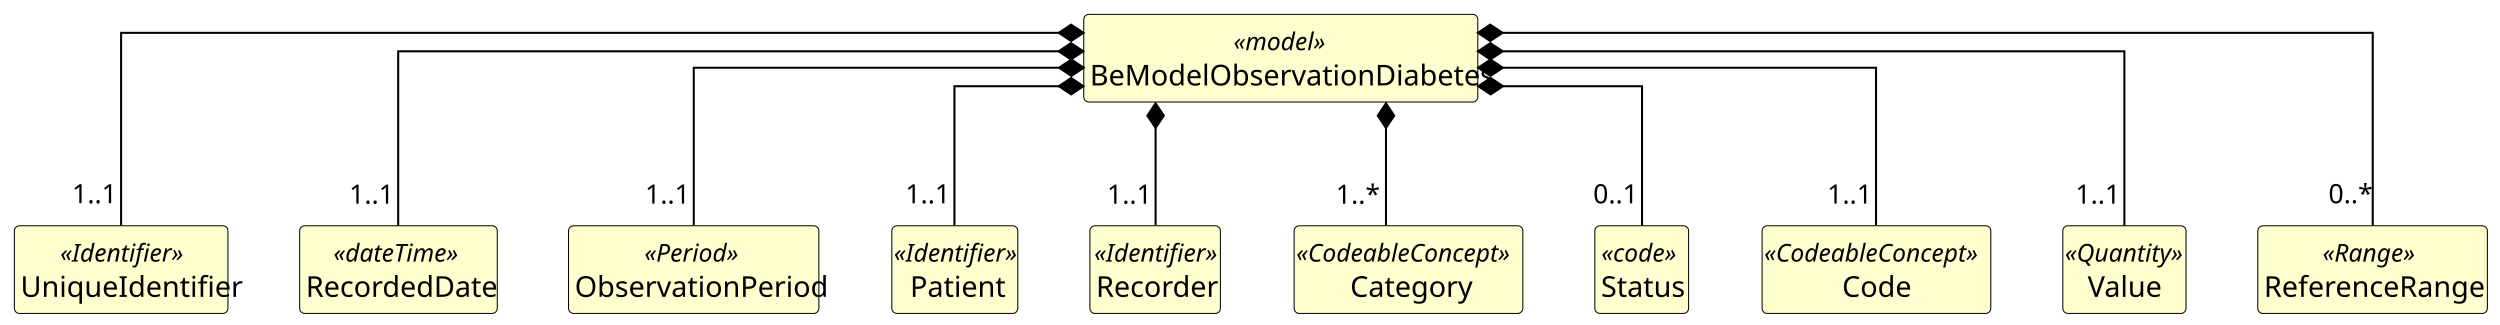
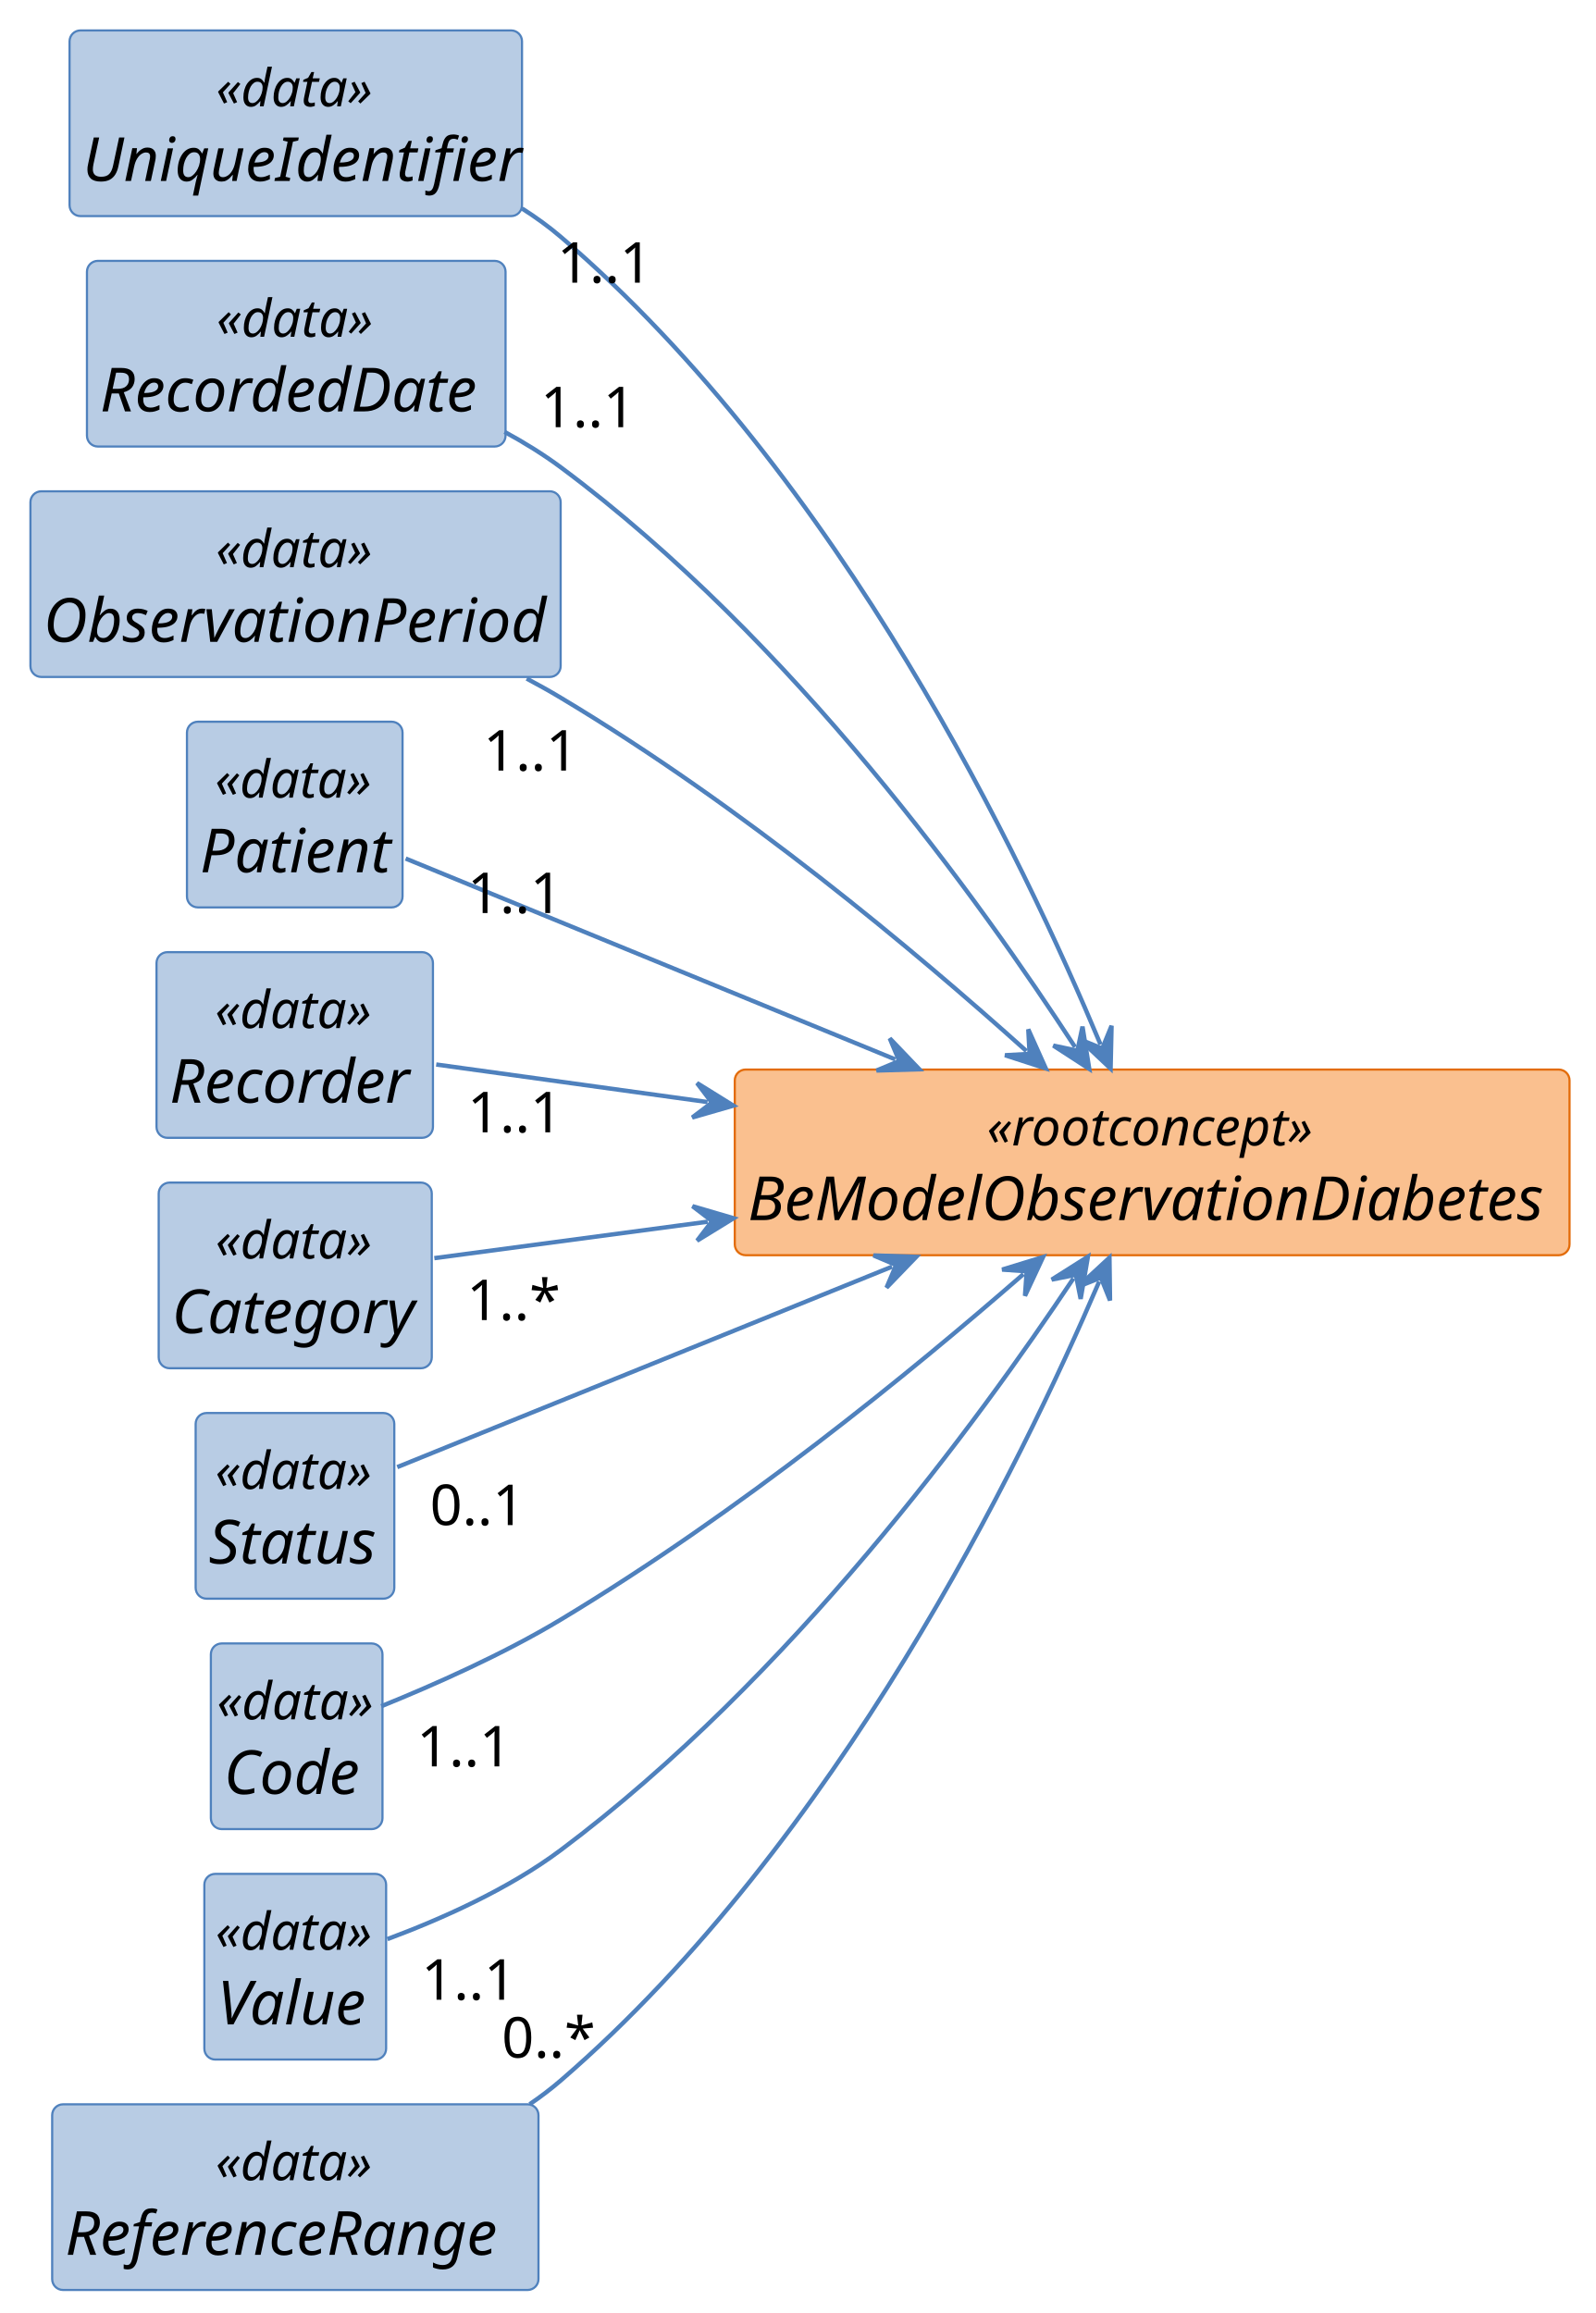
- <svg xmlns="http://www.w3.org/2000/svg" contentStyleType="text/css" data-diagram-type="CLASS" height="158px" preserveAspectRatio="none" style="width:1218px;height:158px;background:#FFFFFF;" version="1.1" viewBox="0 0 1218 158" width="1218px" zoomAndPan="magnify">
+ <svg xmlns="http://www.w3.org/2000/svg" contentStyleType="text/css" data-diagram-type="CLASS" height="532px" preserveAspectRatio="none" style="width:367px;height:532px;background:#FFFFFF;" version="1.1" viewBox="0 0 367 532" width="367px" zoomAndPan="magnify">
  <defs />
  <g>
-     <g class="entity" data-entity="BeModelObservationDiabetes" data-source-line="14" data-uid="ent0002" id="entity_BeModelObservationDiabetes">
-       <rect fill="#FEFECE" height="42.703" rx="2.5" ry="2.5" style="stroke:#000000;stroke-width:0.5;" width="191.992" x="528" y="7" />
-       <text fill="#000000" font-family="sans-serif" font-size="12" font-style="italic" lengthAdjust="spacing" textLength="46.031" x="600.981" y="24.457">«model»</text>
-       <text fill="#000000" font-family="sans-serif" font-size="14" lengthAdjust="spacing" textLength="185.992" x="531" y="41.627">BeModelObservationDiabetes</text>
+     <g class="entity" data-entity="BeModelObservationDiabetes" data-source-line="21" data-uid="ent0002" id="entity_BeModelObservationDiabetes">
+       <rect fill="#FAC08F" height="42.703" rx="2.5" ry="2.5" style="stroke:#E36C0A;stroke-width:0.5;" width="191.992" x="169" y="246" />
+       <text fill="#000000" font-family="sans-serif" font-size="12" font-style="italic" lengthAdjust="spacing" textLength="76.055" x="226.969" y="263.457">«rootconcept»</text>
+       <text fill="#000000" font-family="sans-serif" font-size="14" font-style="italic" lengthAdjust="spacing" textLength="185.992" x="172" y="280.627">BeModelObservationDiabetes</text>
    </g>
-     <g class="entity" data-entity="BeModelObservationDiabetes_UniqueIdentifier" data-source-line="17" data-uid="ent0003" id="entity_BeModelObservationDiabetes_UniqueIdentifier">
-       <rect fill="#FEFECE" height="42.703" rx="2.5" ry="2.5" style="stroke:#000000;stroke-width:0.5;" width="104.061" x="7" y="110" />
-       <text fill="#000000" font-family="sans-serif" font-size="12" font-style="italic" lengthAdjust="spacing" textLength="59.373" x="29.344" y="127.457">«Identifier»</text>
-       <text fill="#000000" font-family="sans-serif" font-size="14" lengthAdjust="spacing" textLength="98.061" x="10" y="144.627">UniqueIdentifier</text>
+     <g class="entity" data-entity="BeModelObservationDiabetes_UniqueIdentifier" data-source-line="24" data-uid="ent0003" id="entity_BeModelObservationDiabetes_UniqueIdentifier">
+       <rect fill="#B8CCE4" height="42.703" rx="2.5" ry="2.5" style="stroke:#4F81BD;stroke-width:0.5;" width="104.061" x="16" y="7" />
+       <text fill="#000000" font-family="sans-serif" font-size="12" font-style="italic" lengthAdjust="spacing" textLength="36.703" x="49.679" y="24.457">«data»</text>
+       <text fill="#000000" font-family="sans-serif" font-size="14" font-style="italic" lengthAdjust="spacing" textLength="98.061" x="19" y="41.627">UniqueIdentifier</text>
    </g>
-     <g class="entity" data-entity="BeModelObservationDiabetes_RecordedDate" data-source-line="20" data-uid="ent0004" id="entity_BeModelObservationDiabetes_RecordedDate">
-       <rect fill="#FEFECE" height="42.703" rx="2.5" ry="2.5" style="stroke:#000000;stroke-width:0.5;" width="96.275" x="146" y="110" />
-       <text fill="#000000" font-family="sans-serif" font-size="12" font-style="italic" lengthAdjust="spacing" textLength="63.369" x="162.453" y="127.457">«dateTime»</text>
-       <text fill="#000000" font-family="sans-serif" font-size="14" lengthAdjust="spacing" textLength="90.275" x="149" y="144.627">RecordedDate</text>
+     <g class="entity" data-entity="BeModelObservationDiabetes_RecordedDate" data-source-line="27" data-uid="ent0004" id="entity_BeModelObservationDiabetes_RecordedDate">
+       <rect fill="#B8CCE4" height="42.703" rx="2.5" ry="2.5" style="stroke:#4F81BD;stroke-width:0.5;" width="96.275" x="20" y="60" />
+       <text fill="#000000" font-family="sans-serif" font-size="12" font-style="italic" lengthAdjust="spacing" textLength="36.703" x="49.786" y="77.457">«data»</text>
+       <text fill="#000000" font-family="sans-serif" font-size="14" font-style="italic" lengthAdjust="spacing" textLength="90.275" x="23" y="94.627">RecordedDate</text>
    </g>
-     <g class="entity" data-entity="BeModelObservationDiabetes_ObservationPeriod" data-source-line="23" data-uid="ent0005" id="entity_BeModelObservationDiabetes_ObservationPeriod">
-       <rect fill="#FEFECE" height="42.703" rx="2.5" ry="2.5" style="stroke:#000000;stroke-width:0.5;" width="121.951" x="277" y="110" />
-       <text fill="#000000" font-family="sans-serif" font-size="12" font-style="italic" lengthAdjust="spacing" textLength="48.035" x="313.958" y="127.457">«Period»</text>
-       <text fill="#000000" font-family="sans-serif" font-size="14" lengthAdjust="spacing" textLength="115.951" x="280" y="144.627">ObservationPeriod</text>
+     <g class="entity" data-entity="BeModelObservationDiabetes_ObservationPeriod" data-source-line="30" data-uid="ent0005" id="entity_BeModelObservationDiabetes_ObservationPeriod">
+       <rect fill="#B8CCE4" height="42.703" rx="2.5" ry="2.5" style="stroke:#4F81BD;stroke-width:0.5;" width="121.951" x="7" y="113" />
+       <text fill="#000000" font-family="sans-serif" font-size="12" font-style="italic" lengthAdjust="spacing" textLength="36.703" x="49.624" y="130.457">«data»</text>
+       <text fill="#000000" font-family="sans-serif" font-size="14" font-style="italic" lengthAdjust="spacing" textLength="115.951" x="10" y="147.627">ObservationPeriod</text>
    </g>
-     <g class="entity" data-entity="BeModelObservationDiabetes_Patient" data-source-line="26" data-uid="ent0006" id="entity_BeModelObservationDiabetes_Patient">
-       <rect fill="#FEFECE" height="42.703" rx="2.5" ry="2.5" style="stroke:#000000;stroke-width:0.5;" width="61.373" x="434.5" y="110" />
-       <text fill="#000000" font-family="sans-serif" font-size="12" font-style="italic" lengthAdjust="spacing" textLength="59.373" x="435.5" y="127.457">«Identifier»</text>
-       <text fill="#000000" font-family="sans-serif" font-size="14" lengthAdjust="spacing" textLength="43.586" x="443.394" y="144.627">Patient</text>
+     <g class="entity" data-entity="BeModelObservationDiabetes_Patient" data-source-line="33" data-uid="ent0006" id="entity_BeModelObservationDiabetes_Patient">
+       <rect fill="#B8CCE4" height="42.703" rx="2.5" ry="2.5" style="stroke:#4F81BD;stroke-width:0.5;" width="49.586" x="43" y="166" />
+       <text fill="#000000" font-family="sans-serif" font-size="12" font-style="italic" lengthAdjust="spacing" textLength="36.703" x="49.441" y="183.457">«data»</text>
+       <text fill="#000000" font-family="sans-serif" font-size="14" font-style="italic" lengthAdjust="spacing" textLength="43.586" x="46" y="200.627">Patient</text>
    </g>
-     <g class="entity" data-entity="BeModelObservationDiabetes_Recorder" data-source-line="29" data-uid="ent0007" id="entity_BeModelObservationDiabetes_Recorder">
-       <rect fill="#FEFECE" height="42.703" rx="2.5" ry="2.5" style="stroke:#000000;stroke-width:0.5;" width="63.579" x="531" y="110" />
-       <text fill="#000000" font-family="sans-serif" font-size="12" font-style="italic" lengthAdjust="spacing" textLength="59.373" x="533.103" y="127.457">«Identifier»</text>
-       <text fill="#000000" font-family="sans-serif" font-size="14" lengthAdjust="spacing" textLength="57.579" x="534" y="144.627">Recorder</text>
+     <g class="entity" data-entity="BeModelObservationDiabetes_Recorder" data-source-line="36" data-uid="ent0007" id="entity_BeModelObservationDiabetes_Recorder">
+       <rect fill="#B8CCE4" height="42.703" rx="2.5" ry="2.5" style="stroke:#4F81BD;stroke-width:0.5;" width="63.579" x="36" y="219" />
+       <text fill="#000000" font-family="sans-serif" font-size="12" font-style="italic" lengthAdjust="spacing" textLength="36.703" x="49.438" y="236.457">«data»</text>
+       <text fill="#000000" font-family="sans-serif" font-size="14" font-style="italic" lengthAdjust="spacing" textLength="57.579" x="39" y="253.627">Recorder</text>
    </g>
-     <g class="entity" data-entity="BeModelObservationDiabetes_Category" data-source-line="32" data-uid="ent0008" id="entity_BeModelObservationDiabetes_Category">
-       <rect fill="#FEFECE" height="42.703" rx="2.5" ry="2.5" style="stroke:#000000;stroke-width:0.5;" width="111.418" x="630.5" y="110" />
-       <text fill="#000000" font-family="sans-serif" font-size="12" font-style="italic" lengthAdjust="spacing" textLength="109.418" x="631.5" y="127.457">«CodeableConcept»</text>
-       <text fill="#000000" font-family="sans-serif" font-size="14" lengthAdjust="spacing" textLength="56.807" x="657.806" y="144.627">Category</text>
+     <g class="entity" data-entity="BeModelObservationDiabetes_Category" data-source-line="39" data-uid="ent0008" id="entity_BeModelObservationDiabetes_Category">
+       <rect fill="#B8CCE4" height="42.703" rx="2.5" ry="2.5" style="stroke:#4F81BD;stroke-width:0.5;" width="62.807" x="36.5" y="272" />
+       <text fill="#000000" font-family="sans-serif" font-size="12" font-style="italic" lengthAdjust="spacing" textLength="36.703" x="49.552" y="289.457">«data»</text>
+       <text fill="#000000" font-family="sans-serif" font-size="14" font-style="italic" lengthAdjust="spacing" textLength="56.807" x="39.5" y="306.627">Category</text>
    </g>
-     <g class="entity" data-entity="BeModelObservationDiabetes_Status" data-source-line="35" data-uid="ent0009" id="entity_BeModelObservationDiabetes_Status">
-       <rect fill="#FEFECE" height="42.703" rx="2.5" ry="2.5" style="stroke:#000000;stroke-width:0.5;" width="45.69" x="777" y="110" />
-       <text fill="#000000" font-family="sans-serif" font-size="12" font-style="italic" lengthAdjust="spacing" textLength="39.369" x="780.16" y="127.457">«code»</text>
-       <text fill="#000000" font-family="sans-serif" font-size="14" lengthAdjust="spacing" textLength="39.69" x="780" y="144.627">Status</text>
+     <g class="entity" data-entity="BeModelObservationDiabetes_Status" data-source-line="42" data-uid="ent0009" id="entity_BeModelObservationDiabetes_Status">
+       <rect fill="#B8CCE4" height="42.703" rx="2.5" ry="2.5" style="stroke:#4F81BD;stroke-width:0.5;" width="45.69" x="45" y="325" />
+       <text fill="#000000" font-family="sans-serif" font-size="12" font-style="italic" lengthAdjust="spacing" textLength="36.703" x="49.493" y="342.457">«data»</text>
+       <text fill="#000000" font-family="sans-serif" font-size="14" font-style="italic" lengthAdjust="spacing" textLength="39.69" x="48" y="359.627">Status</text>
    </g>
-     <g class="entity" data-entity="BeModelObservationDiabetes_Code" data-source-line="38" data-uid="ent0010" id="entity_BeModelObservationDiabetes_Code">
-       <rect fill="#FEFECE" height="42.703" rx="2.5" ry="2.5" style="stroke:#000000;stroke-width:0.5;" width="111.418" x="858.5" y="110" />
-       <text fill="#000000" font-family="sans-serif" font-size="12" font-style="italic" lengthAdjust="spacing" textLength="109.418" x="859.5" y="127.457">«CodeableConcept»</text>
-       <text fill="#000000" font-family="sans-serif" font-size="14" lengthAdjust="spacing" textLength="33.469" x="897.475" y="144.627">Code</text>
+     <g class="entity" data-entity="BeModelObservationDiabetes_Code" data-source-line="45" data-uid="ent0010" id="entity_BeModelObservationDiabetes_Code">
+       <rect fill="#B8CCE4" height="42.703" rx="2.5" ry="2.5" style="stroke:#4F81BD;stroke-width:0.5;" width="39.469" x="48.5" y="378" />
+       <text fill="#000000" font-family="sans-serif" font-size="12" font-style="italic" lengthAdjust="spacing" textLength="36.703" x="49.883" y="395.457">«data»</text>
+       <text fill="#000000" font-family="sans-serif" font-size="14" font-style="italic" lengthAdjust="spacing" textLength="33.469" x="51.5" y="412.627">Code</text>
    </g>
-     <g class="entity" data-entity="BeModelObservationDiabetes_Value" data-source-line="41" data-uid="ent0011" id="entity_BeModelObservationDiabetes_Value">
-       <rect fill="#FEFECE" height="42.703" rx="2.5" ry="2.5" style="stroke:#000000;stroke-width:0.5;" width="60.037" x="1005" y="110" />
-       <text fill="#000000" font-family="sans-serif" font-size="12" font-style="italic" lengthAdjust="spacing" textLength="58.037" x="1006" y="127.457">«Quantity»</text>
-       <text fill="#000000" font-family="sans-serif" font-size="14" lengthAdjust="spacing" textLength="35.807" x="1017.115" y="144.627">Value</text>
+     <g class="entity" data-entity="BeModelObservationDiabetes_Value" data-source-line="48" data-uid="ent0011" id="entity_BeModelObservationDiabetes_Value">
+       <rect fill="#B8CCE4" height="42.703" rx="2.5" ry="2.5" style="stroke:#4F81BD;stroke-width:0.5;" width="41.807" x="47" y="431" />
+       <text fill="#000000" font-family="sans-serif" font-size="12" font-style="italic" lengthAdjust="spacing" textLength="36.703" x="49.552" y="448.457">«data»</text>
+       <text fill="#000000" font-family="sans-serif" font-size="14" font-style="italic" lengthAdjust="spacing" textLength="35.807" x="50" y="465.627">Value</text>
    </g>
-     <g class="entity" data-entity="BeModelObservationDiabetes_ReferenceRange" data-source-line="44" data-uid="ent0012" id="entity_BeModelObservationDiabetes_ReferenceRange">
-       <rect fill="#FEFECE" height="42.703" rx="2.5" ry="2.5" style="stroke:#000000;stroke-width:0.5;" width="111.848" x="1100" y="110" />
-       <text fill="#000000" font-family="sans-serif" font-size="12" font-style="italic" lengthAdjust="spacing" textLength="48.709" x="1131.569" y="127.457">«Range»</text>
-       <text fill="#000000" font-family="sans-serif" font-size="14" lengthAdjust="spacing" textLength="105.848" x="1103" y="144.627">ReferenceRange</text>
+     <g class="entity" data-entity="BeModelObservationDiabetes_ReferenceRange" data-source-line="51" data-uid="ent0012" id="entity_BeModelObservationDiabetes_ReferenceRange">
+       <rect fill="#B8CCE4" height="42.703" rx="2.5" ry="2.5" style="stroke:#4F81BD;stroke-width:0.5;" width="111.848" x="12" y="484" />
+       <text fill="#000000" font-family="sans-serif" font-size="12" font-style="italic" lengthAdjust="spacing" textLength="36.703" x="49.572" y="501.457">«data»</text>
+       <text fill="#000000" font-family="sans-serif" font-size="14" font-style="italic" lengthAdjust="spacing" textLength="105.848" x="15" y="518.627">ReferenceRange</text>
    </g>
-     <g class="link" data-entity-1="BeModelObservationDiabetes" data-entity-2="BeModelObservationDiabetes_UniqueIdentifier" data-source-line="47" data-uid="lnk13" id="link_BeModelObservationDiabetes_BeModelObservationDiabetes_UniqueIdentifier">
-       <path codeLine="47" d="M515.84,16 C354.55,16 59,16 59,16 C59,16 59,76.32 59,109.78" fill="none" id="BeModelObservationDiabetes-backto-BeModelObservationDiabetes_UniqueIdentifier" style="stroke:#000000;stroke-width:1;" />
-       <polygon fill="#000000" points="527.84,16,521.84,12,515.84,16,521.84,20,527.84,16" style="stroke:#000000;stroke-width:1;" />
-       <text fill="#000000" font-family="sans-serif" font-size="13" lengthAdjust="spacing" textLength="21.684" x="35.134" y="99.008">1..1</text>
+     <g class="link" data-entity-1="BeModelObservationDiabetes_UniqueIdentifier" data-entity-2="BeModelObservationDiabetes" data-source-line="54" data-uid="lnk13" id="link_BeModelObservationDiabetes_UniqueIdentifier_BeModelObservationDiabetes">
+       <path codeLine="54" d="M120.08,47.96 C123.23,49.96 126.24,52.14 129,54.5 C193.56,109.7 235.487,198.024 253.127,240.244" fill="none" id="BeModelObservationDiabetes_UniqueIdentifier-to-BeModelObservationDiabetes" style="stroke:#4F81BD;stroke-width:1;" />
+       <polygon fill="#4F81BD" points="255.44,245.78,255.661,235.934,253.512,241.167,248.28,239.018,255.44,245.78" style="stroke:#4F81BD;stroke-width:1;" />
+       <text fill="#000000" font-family="sans-serif" font-size="13" lengthAdjust="spacing" textLength="21.684" x="128.138" y="65.015">1..1</text>
    </g>
-     <g class="link" data-entity-1="BeModelObservationDiabetes" data-entity-2="BeModelObservationDiabetes_RecordedDate" data-source-line="48" data-uid="lnk14" id="link_BeModelObservationDiabetes_BeModelObservationDiabetes_RecordedDate">
-       <path codeLine="48" d="M515.77,25 C389.01,25 194,25 194,25 C194,25 194,78.83 194,109.95" fill="none" id="BeModelObservationDiabetes-backto-BeModelObservationDiabetes_RecordedDate" style="stroke:#000000;stroke-width:1;" />
-       <polygon fill="#000000" points="527.77,25,521.77,21,515.77,25,521.77,29,527.77,25" style="stroke:#000000;stroke-width:1;" />
-       <text fill="#000000" font-family="sans-serif" font-size="13" lengthAdjust="spacing" textLength="21.684" x="170.104" y="99.225">1..1</text>
+     <g class="link" data-entity-1="BeModelObservationDiabetes_RecordedDate" data-entity-2="BeModelObservationDiabetes" data-source-line="55" data-uid="lnk14" id="link_BeModelObservationDiabetes_RecordedDate_BeModelObservationDiabetes">
+       <path codeLine="55" d="M116.05,99.33 C120.59,101.8 124.99,104.52 129,107.5 C182.52,147.3 225.398,207.221 247.258,240.821" fill="none" id="BeModelObservationDiabetes_RecordedDate-to-BeModelObservationDiabetes" style="stroke:#4F81BD;stroke-width:1;" />
+       <polygon fill="#4F81BD" points="250.53,245.85,248.975,236.125,247.803,241.659,242.269,240.487,250.53,245.85" style="stroke:#4F81BD;stroke-width:1;" />
+       <text fill="#000000" font-family="sans-serif" font-size="13" lengthAdjust="spacing" textLength="21.684" x="124.312" y="98.253">1..1</text>
    </g>
-     <g class="link" data-entity-1="BeModelObservationDiabetes" data-entity-2="BeModelObservationDiabetes_ObservationPeriod" data-source-line="49" data-uid="lnk15" id="link_BeModelObservationDiabetes_BeModelObservationDiabetes_ObservationPeriod">
-       <path codeLine="49" d="M515.97,33 C432.88,33 338,33 338,33 C338,33 338,80.62 338,109.64" fill="none" id="BeModelObservationDiabetes-backto-BeModelObservationDiabetes_ObservationPeriod" style="stroke:#000000;stroke-width:1;" />
-       <polygon fill="#000000" points="527.97,33,521.97,29,515.97,33,521.97,37,527.97,33" style="stroke:#000000;stroke-width:1;" />
-       <text fill="#000000" font-family="sans-serif" font-size="13" lengthAdjust="spacing" textLength="21.684" x="314.276" y="99.197">1..1</text>
+     <g class="link" data-entity-1="BeModelObservationDiabetes_ObservationPeriod" data-entity-2="BeModelObservationDiabetes" data-source-line="56" data-uid="lnk15" id="link_BeModelObservationDiabetes_ObservationPeriod_BeModelObservationDiabetes">
+       <path codeLine="56" d="M121.14,156.08 C123.83,157.51 126.47,158.98 129,160.5 C171.08,185.7 210.184,218.513 236.064,241.733" fill="none" id="BeModelObservationDiabetes_ObservationPeriod-to-BeModelObservationDiabetes" style="stroke:#4F81BD;stroke-width:1;" />
+       <polygon fill="#4F81BD" points="240.53,245.74,236.502,236.752,236.808,242.401,231.16,242.707,240.53,245.74" style="stroke:#4F81BD;stroke-width:1;" />
+       <text fill="#000000" font-family="sans-serif" font-size="13" lengthAdjust="spacing" textLength="21.684" x="111.16" y="177.238">1..1</text>
    </g>
-     <g class="link" data-entity-1="BeModelObservationDiabetes" data-entity-2="BeModelObservationDiabetes_Patient" data-source-line="50" data-uid="lnk16" id="link_BeModelObservationDiabetes_BeModelObservationDiabetes_Patient">
-       <path codeLine="50" d="M515.84,42 C482.36,42 465,42 465,42 C465,42 465,83.35 465,109.83" fill="none" id="BeModelObservationDiabetes-backto-BeModelObservationDiabetes_Patient" style="stroke:#000000;stroke-width:1;" />
-       <polygon fill="#000000" points="527.84,42,521.84,38,515.84,42,521.84,46,527.84,42" style="stroke:#000000;stroke-width:1;" />
-       <text fill="#000000" font-family="sans-serif" font-size="13" lengthAdjust="spacing" textLength="21.684" x="441.091" y="99.072">1..1</text>
+     <g class="link" data-entity-1="BeModelObservationDiabetes_Patient" data-entity-2="BeModelObservationDiabetes" data-source-line="57" data-uid="lnk16" id="link_BeModelObservationDiabetes_Patient_BeModelObservationDiabetes">
+       <path codeLine="57" d="M93.3,197.47 C122.71,209.53 167.489,227.902 205.899,243.662" fill="none" id="BeModelObservationDiabetes_Patient-to-BeModelObservationDiabetes" style="stroke:#4F81BD;stroke-width:1;" />
+       <polygon fill="#4F81BD" points="211.45,245.94,204.642,238.823,206.824,244.042,201.605,246.224,211.45,245.94" style="stroke:#4F81BD;stroke-width:1;" />
+       <text fill="#000000" font-family="sans-serif" font-size="13" lengthAdjust="spacing" textLength="21.684" x="107.511" y="210.002">1..1</text>
    </g>
-     <g class="link" data-entity-1="BeModelObservationDiabetes" data-entity-2="BeModelObservationDiabetes_Recorder" data-source-line="51" data-uid="lnk17" id="link_BeModelObservationDiabetes_BeModelObservationDiabetes_Recorder">
-       <path codeLine="51" d="M563,62.34 C563,79.82 563,92.22 563,109.69" fill="none" id="BeModelObservationDiabetes-backto-BeModelObservationDiabetes_Recorder" style="stroke:#000000;stroke-width:1;" />
-       <polygon fill="#000000" points="563,50.34,559,56.34,563,62.34,567,56.34,563,50.34" style="stroke:#000000;stroke-width:1;" />
-       <text fill="#000000" font-family="sans-serif" font-size="13" lengthAdjust="spacing" textLength="21.684" x="539.327" y="99.261">1..1</text>
+     <g class="link" data-entity-1="BeModelObservationDiabetes_Recorder" data-entity-2="BeModelObservationDiabetes" data-source-line="58" data-uid="lnk17" id="link_BeModelObservationDiabetes_Recorder_BeModelObservationDiabetes">
+       <path codeLine="58" d="M100.33,244.84 C119.06,247.43 138.027,250.057 162.737,253.477" fill="none" id="BeModelObservationDiabetes_Recorder-to-BeModelObservationDiabetes" style="stroke:#4F81BD;stroke-width:1;" />
+       <polygon fill="#4F81BD" points="168.68,254.3,160.313,249.104,163.727,253.614,159.217,257.028,168.68,254.3" style="stroke:#4F81BD;stroke-width:1;" />
+       <text fill="#000000" font-family="sans-serif" font-size="13" lengthAdjust="spacing" textLength="21.684" x="107.515" y="260.433">1..1</text>
    </g>
-     <g class="link" data-entity-1="BeModelObservationDiabetes" data-entity-2="BeModelObservationDiabetes_Category" data-source-line="52" data-uid="lnk18" id="link_BeModelObservationDiabetes_BeModelObservationDiabetes_Category">
-       <path codeLine="52" d="M675.25,62.34 C675.25,79.82 675.25,92.22 675.25,109.69" fill="none" id="BeModelObservationDiabetes-backto-BeModelObservationDiabetes_Category" style="stroke:#000000;stroke-width:1;" />
-       <polygon fill="#000000" points="675.25,50.34,671.25,56.34,675.25,62.34,679.25,56.34,675.25,50.34" style="stroke:#000000;stroke-width:1;" />
-       <text fill="#000000" font-family="sans-serif" font-size="13" lengthAdjust="spacing" textLength="19.513" x="650.821" y="99.261">1..*</text>
+     <g class="link" data-entity-1="BeModelObservationDiabetes_Category" data-entity-2="BeModelObservationDiabetes" data-source-line="59" data-uid="lnk18" id="link_BeModelObservationDiabetes_Category_BeModelObservationDiabetes">
+       <path codeLine="59" d="M99.9,289.38 C118.69,286.87 137.863,284.325 162.783,280.995" fill="none" id="BeModelObservationDiabetes_Category-to-BeModelObservationDiabetes" style="stroke:#4F81BD;stroke-width:1;" />
+       <polygon fill="#4F81BD" points="168.73,280.2,159.28,277.427,163.774,280.862,160.339,285.357,168.73,280.2" style="stroke:#4F81BD;stroke-width:1;" />
+       <text fill="#000000" font-family="sans-serif" font-size="13" lengthAdjust="spacing" textLength="19.513" x="107.337" y="303.624">1..*</text>
    </g>
-     <g class="link" data-entity-1="BeModelObservationDiabetes" data-entity-2="BeModelObservationDiabetes_Status" data-source-line="53" data-uid="lnk19" id="link_BeModelObservationDiabetes_BeModelObservationDiabetes_Status">
-       <path codeLine="53" d="M732.24,42 C773.33,42 800,42 800,42 C800,42 800,83.35 800,109.83" fill="none" id="BeModelObservationDiabetes-backto-BeModelObservationDiabetes_Status" style="stroke:#000000;stroke-width:1;" />
-       <polygon fill="#000000" points="720.24,42,726.24,46,732.24,42,726.24,38,720.24,42" style="stroke:#000000;stroke-width:1;" />
-       <text fill="#000000" font-family="sans-serif" font-size="13" lengthAdjust="spacing" textLength="21.684" x="776.187" y="99.072">0..1</text>
+     <g class="link" data-entity-1="BeModelObservationDiabetes_Status" data-entity-2="BeModelObservationDiabetes" data-source-line="60" data-uid="lnk19" id="link_BeModelObservationDiabetes_Status_BeModelObservationDiabetes">
+       <path codeLine="60" d="M91.37,337.44 C120.28,325.72 165.999,307.203 205.179,291.333" fill="none" id="BeModelObservationDiabetes_Status-to-BeModelObservationDiabetes" style="stroke:#4F81BD;stroke-width:1;" />
+       <polygon fill="#4F81BD" points="210.74,289.08,200.897,288.751,206.106,290.957,203.9,296.166,210.74,289.08" style="stroke:#4F81BD;stroke-width:1;" />
+       <text fill="#000000" font-family="sans-serif" font-size="13" lengthAdjust="spacing" textLength="21.684" x="98.888" y="350.774">0..1</text>
    </g>
-     <g class="link" data-entity-1="BeModelObservationDiabetes" data-entity-2="BeModelObservationDiabetes_Code" data-source-line="54" data-uid="lnk20" id="link_BeModelObservationDiabetes_BeModelObservationDiabetes_Code">
-       <path codeLine="54" d="M732.16,33 C816.58,33 914,33 914,33 C914,33 914,80.62 914,109.64" fill="none" id="BeModelObservationDiabetes-backto-BeModelObservationDiabetes_Code" style="stroke:#000000;stroke-width:1;" />
-       <polygon fill="#000000" points="720.16,33,726.16,37,732.16,33,726.16,29,720.16,33" style="stroke:#000000;stroke-width:1;" />
-       <text fill="#000000" font-family="sans-serif" font-size="13" lengthAdjust="spacing" textLength="21.684" x="890.214" y="99.197">1..1</text>
+     <g class="link" data-entity-1="BeModelObservationDiabetes_Code" data-entity-2="BeModelObservationDiabetes" data-source-line="61" data-uid="lnk20" id="link_BeModelObservationDiabetes_Code_BeModelObservationDiabetes">
+       <path codeLine="61" d="M87.69,392.44 C99.83,387.53 115.79,380.45 129,372.5 C170.46,347.54 209.334,315.729 235.384,293.059" fill="none" id="BeModelObservationDiabetes_Code-to-BeModelObservationDiabetes" style="stroke:#4F81BD;stroke-width:1;" />
+       <polygon fill="#4F81BD" points="239.91,289.12,230.495,292.011,236.138,292.402,235.747,298.046,239.91,289.12" style="stroke:#4F81BD;stroke-width:1;" />
+       <text fill="#000000" font-family="sans-serif" font-size="13" lengthAdjust="spacing" textLength="21.684" x="95.832" y="406.275">1..1</text>
    </g>
-     <g class="link" data-entity-1="BeModelObservationDiabetes" data-entity-2="BeModelObservationDiabetes_Value" data-source-line="55" data-uid="lnk21" id="link_BeModelObservationDiabetes_BeModelObservationDiabetes_Value">
-       <path codeLine="55" d="M732.1,25 C853.57,25 1035,25 1035,25 C1035,25 1035,78.83 1035,109.95" fill="none" id="BeModelObservationDiabetes-backto-BeModelObservationDiabetes_Value" style="stroke:#000000;stroke-width:1;" />
-       <polygon fill="#000000" points="720.1,25,726.1,29,732.1,25,726.1,21,720.1,25" style="stroke:#000000;stroke-width:1;" />
-       <text fill="#000000" font-family="sans-serif" font-size="13" lengthAdjust="spacing" textLength="21.684" x="1011.138" y="99.225">1..1</text>
+     <g class="link" data-entity-1="BeModelObservationDiabetes_Value" data-entity-2="BeModelObservationDiabetes" data-source-line="62" data-uid="lnk21" id="link_BeModelObservationDiabetes_Value_BeModelObservationDiabetes">
+       <path codeLine="62" d="M89.1,446 C101.36,441.44 116.94,434.54 129,425.5 C181.83,385.9 224.779,327.16 246.889,294.04" fill="none" id="BeModelObservationDiabetes_Value-to-BeModelObservationDiabetes" style="stroke:#4F81BD;stroke-width:1;" />
+       <polygon fill="#4F81BD" points="250.22,289.05,241.896,294.314,247.444,293.209,248.55,298.756,250.22,289.05" style="stroke:#4F81BD;stroke-width:1;" />
+       <text fill="#000000" font-family="sans-serif" font-size="13" lengthAdjust="spacing" textLength="21.684" x="96.909" y="459.94">1..1</text>
    </g>
-     <g class="link" data-entity-1="BeModelObservationDiabetes" data-entity-2="BeModelObservationDiabetes_ReferenceRange" data-source-line="56" data-uid="lnk22" id="link_BeModelObservationDiabetes_BeModelObservationDiabetes_ReferenceRange">
-       <path codeLine="56" d="M732.03,16 C885.27,16 1156,16 1156,16 C1156,16 1156,76.32 1156,109.78" fill="none" id="BeModelObservationDiabetes-backto-BeModelObservationDiabetes_ReferenceRange" style="stroke:#000000;stroke-width:1;" />
-       <polygon fill="#000000" points="720.03,16,726.03,20,732.03,16,726.03,12,720.03,16" style="stroke:#000000;stroke-width:1;" />
-       <text fill="#000000" font-family="sans-serif" font-size="13" lengthAdjust="spacing" textLength="19.513" x="1134.422" y="99.008">0..*</text>
+     <g class="link" data-entity-1="BeModelObservationDiabetes_ReferenceRange" data-entity-2="BeModelObservationDiabetes" data-source-line="63" data-uid="lnk22" id="link_BeModelObservationDiabetes_ReferenceRange_BeModelObservationDiabetes">
+       <path codeLine="63" d="M121.83,483.98 C124.34,482.27 126.75,480.44 129,478.5 C192.69,423.51 234.864,336.614 252.814,294.774" fill="none" id="BeModelObservationDiabetes_ReferenceRange-to-BeModelObservationDiabetes" style="stroke:#4F81BD;stroke-width:1;" />
+       <polygon fill="#4F81BD" points="255.18,289.26,247.956,295.954,253.209,293.855,255.308,299.108,255.18,289.26" style="stroke:#4F81BD;stroke-width:1;" />
+       <text fill="#000000" font-family="sans-serif" font-size="13" lengthAdjust="spacing" textLength="19.513" x="115.391" y="473.264">0..*</text>
    </g>
  </g>
</svg>
